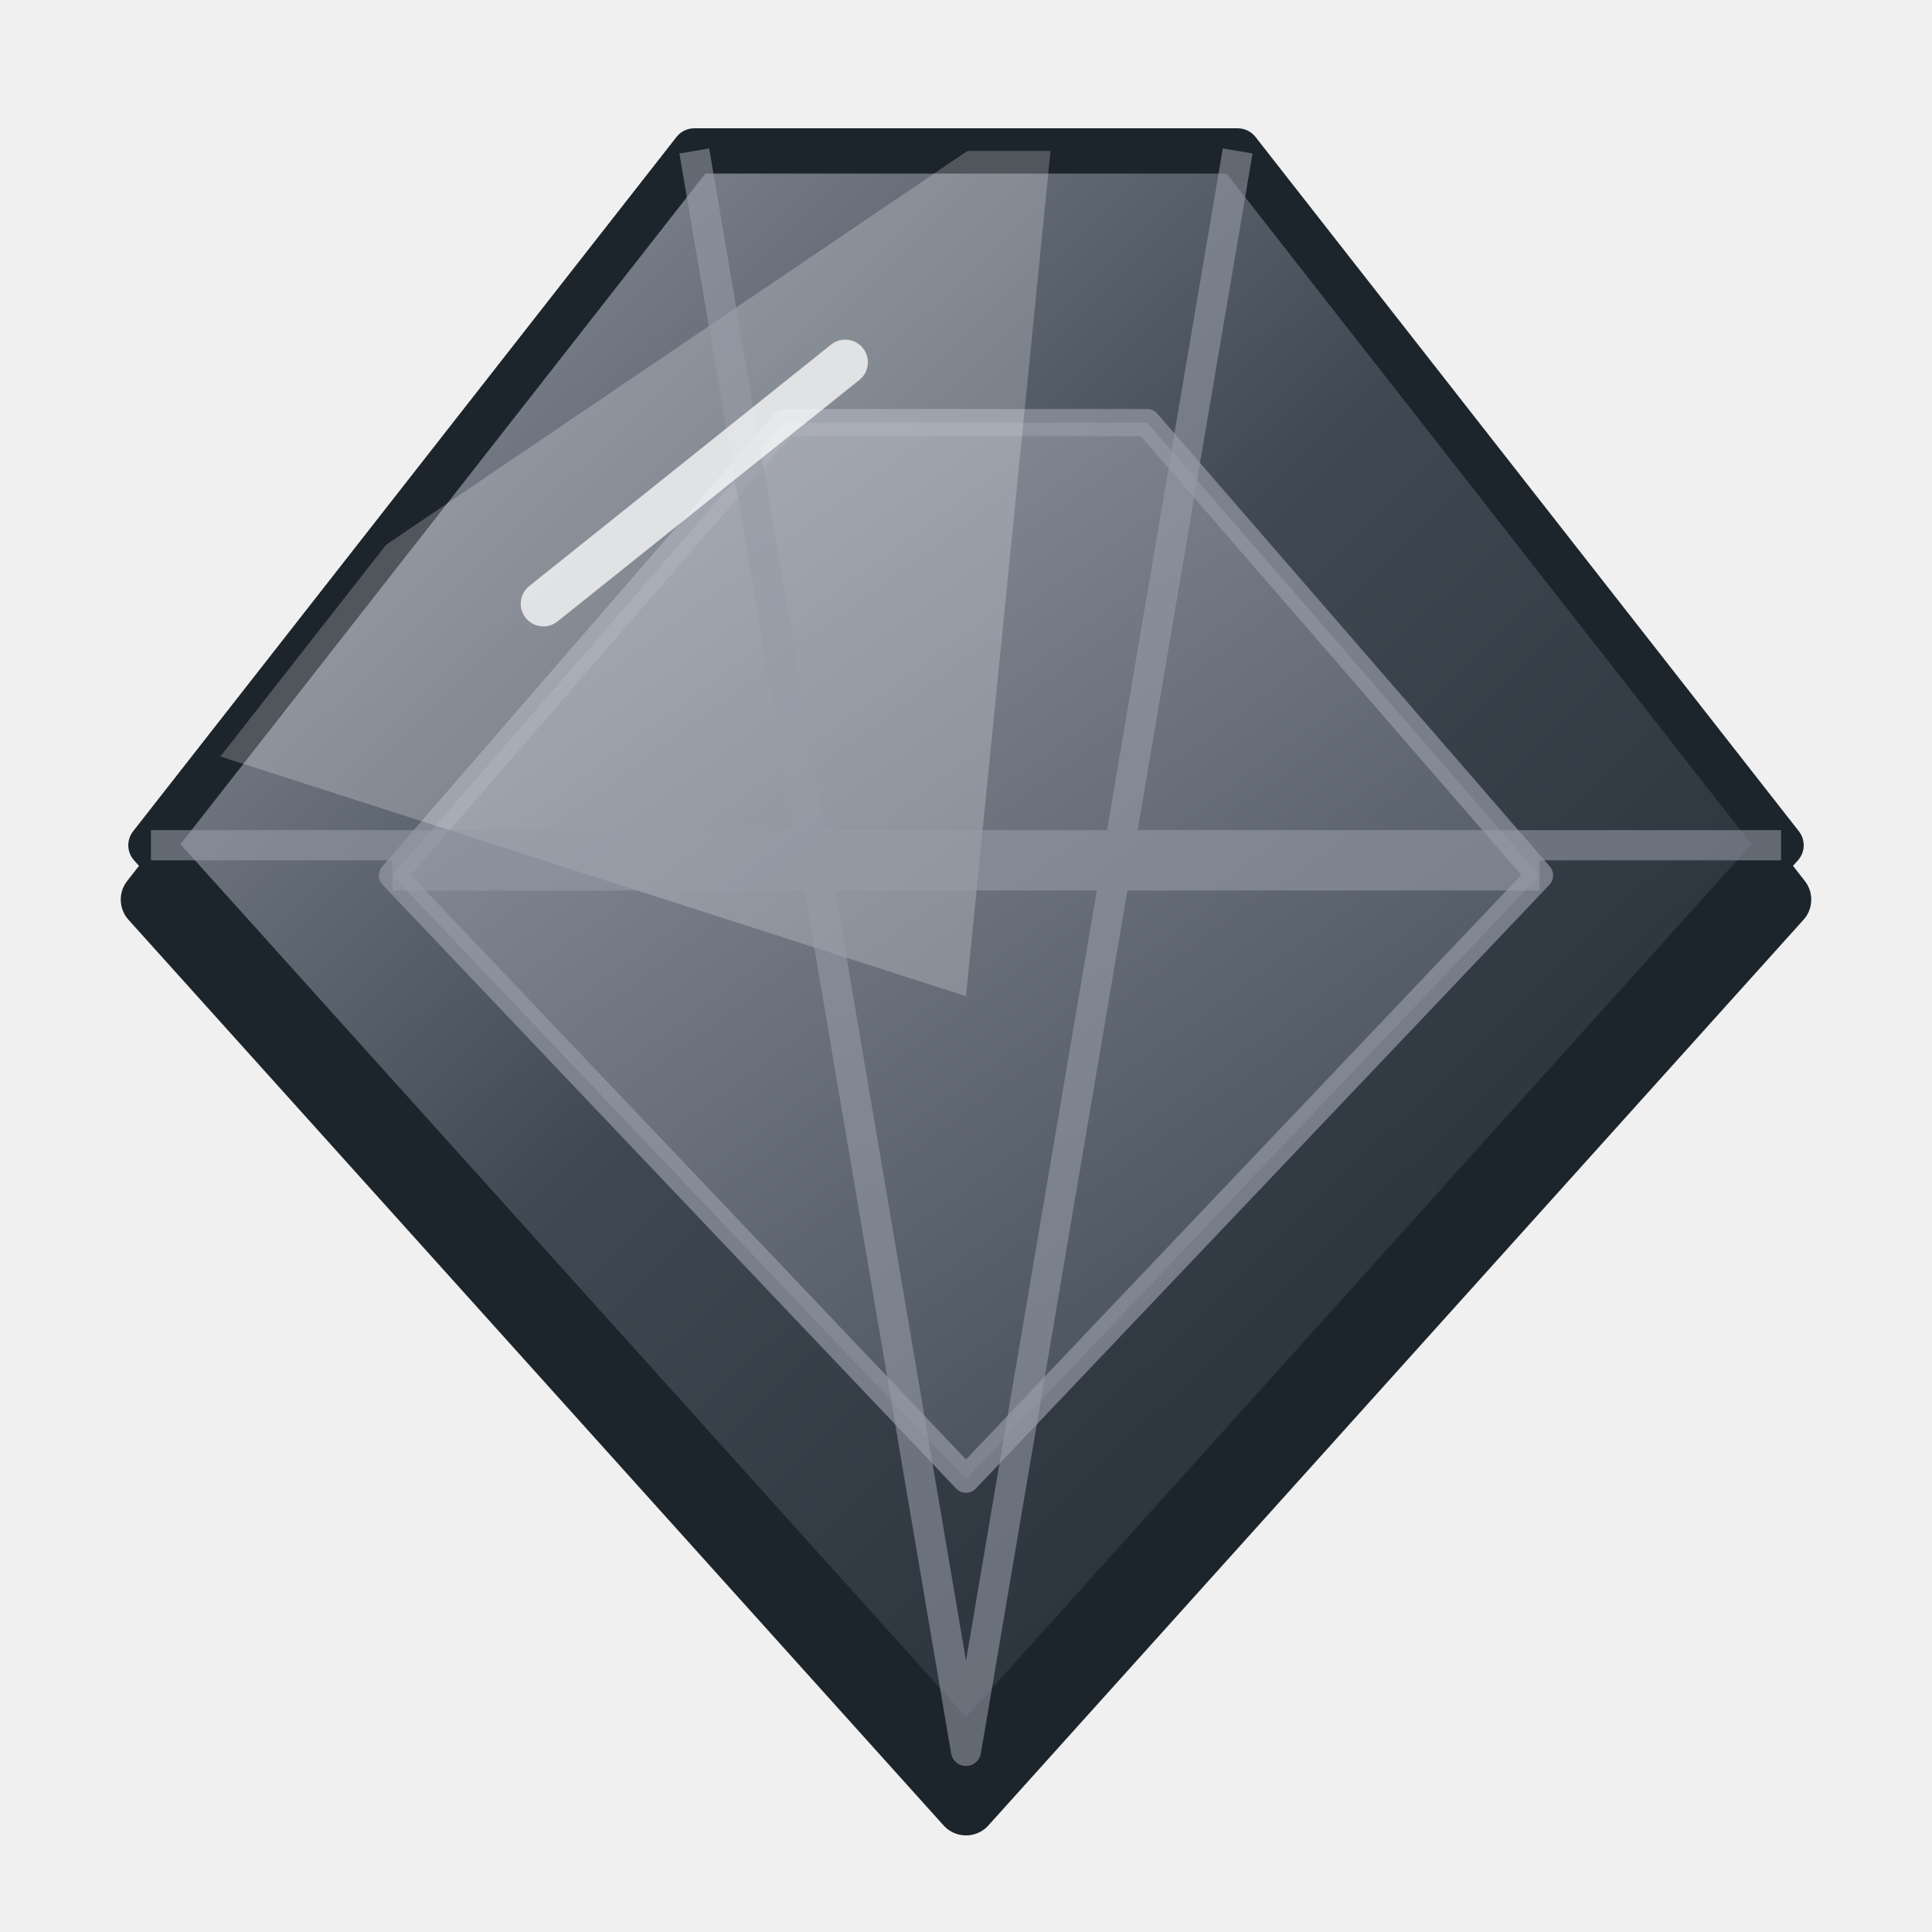
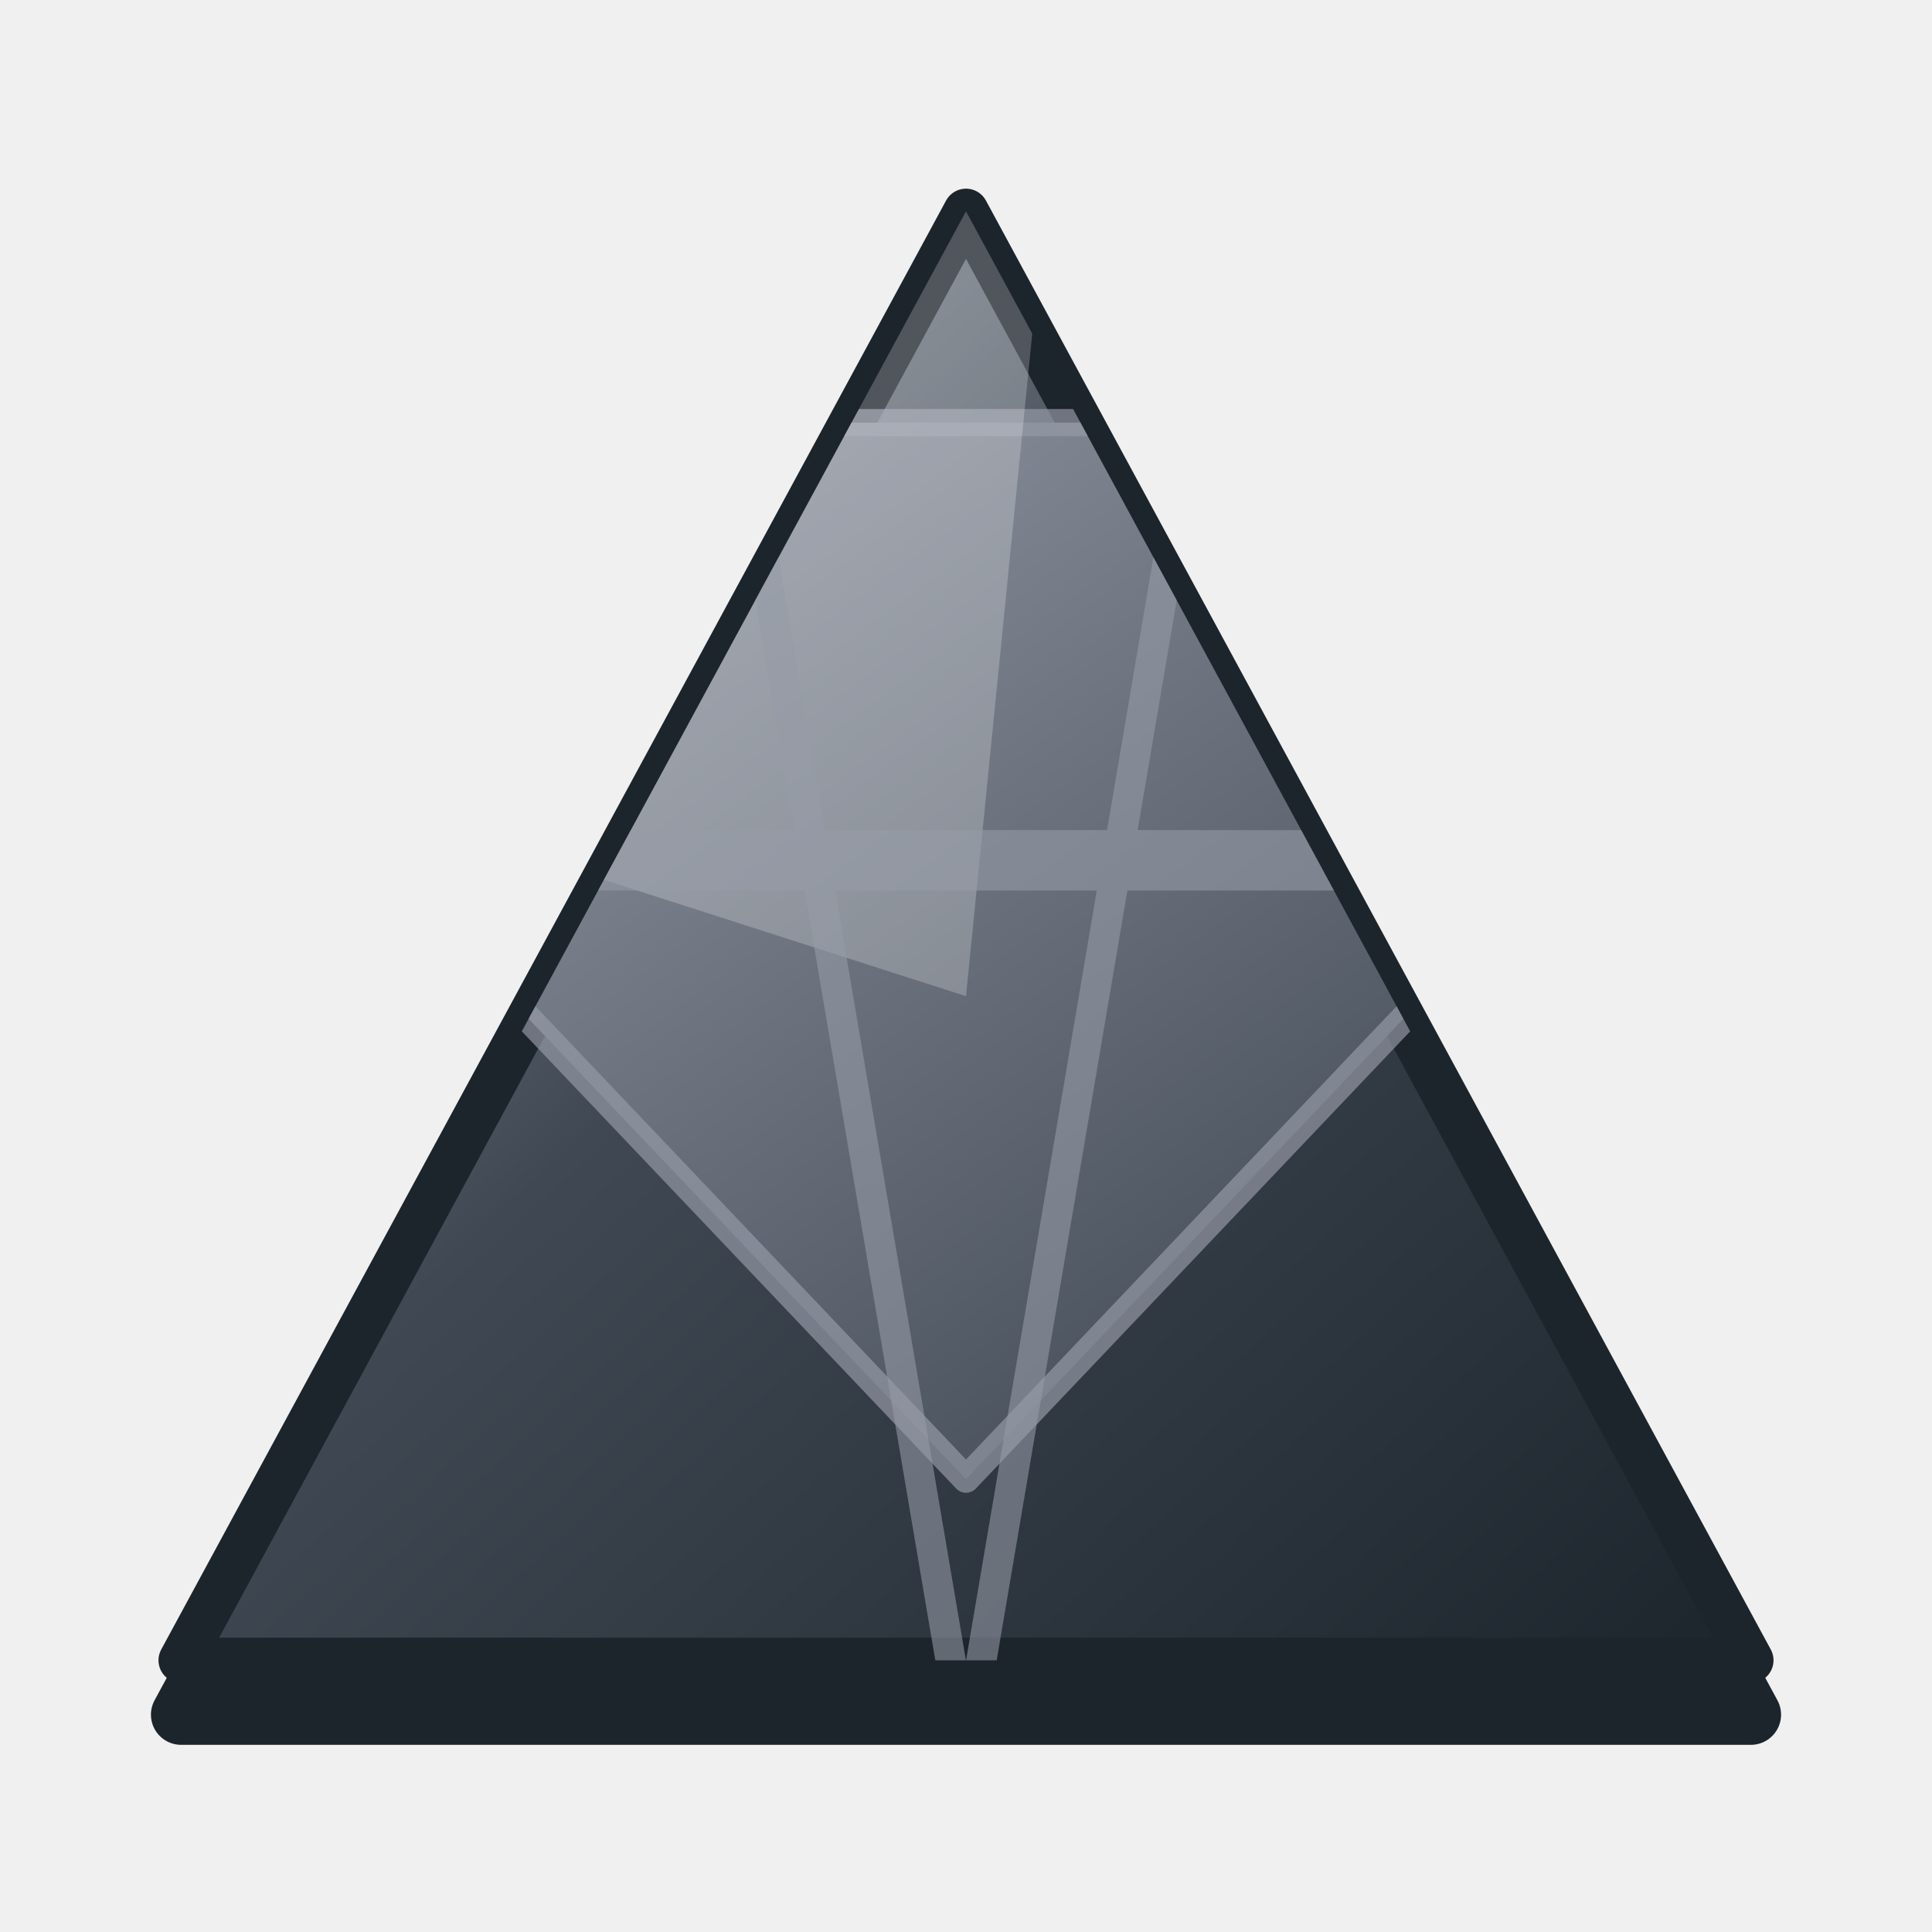
<svg xmlns="http://www.w3.org/2000/svg" viewBox="0 0 64 64" width="64" height="64">
  <defs>
    <linearGradient id="body" x1="0" y1="0" x2="1" y2="1">
      <stop stop-color="#969ba8" />
      <stop offset=".45" stop-color="#404953" />
      <stop offset="1" stop-color="#1c242c" />
    </linearGradient>
    <linearGradient id="table" x1="0" y1="0" x2=".8" y2="1">
      <stop stop-color="#969ba8" />
      <stop offset="1" stop-color="#404953" />
    </linearGradient>
    <clipPath id="shape">
-       <path d="M23 5h18l18 23-27 30L5 28Z" />
+       <path d="M32 7 58 55H6Z" />
    </clipPath>
  </defs>
-   <path d="M23 5h18l18 23-27 30L5 28Z" transform="translate(0 1.8)" fill="#1c242c" stroke="#1c242c" stroke-width="2" stroke-linejoin="round" />
-   <path d="M23 5h18l18 23-27 30L5 28Z" fill="url(#body)" stroke="#1c242c" stroke-width="1.5" stroke-linejoin="round" />
-   <path d="M26 14h12l13 15-19 20-19-20Z" fill="url(#table)" stroke="#969ba8" stroke-opacity=".68" stroke-width=".9" stroke-linejoin="round" />
-   <path d="M4 24 35 3 32 33Z" fill="white" opacity=".23" clip-path="url(#shape)" />
-   <path d="M5 28h54M23 5l9 53L41 5M13 29h38" fill="none" stroke="#969ba8" stroke-opacity=".58" stroke-width="1" stroke-linejoin="round" />
-   <path d="M18 20 28 12" fill="none" stroke="#fff" stroke-opacity=".75" stroke-width="1.5" stroke-linecap="round" clip-path="url(#shape)" />
+   <path d="M32 7 58 55H6Z" transform="translate(0 1.8)" fill="#1c242c" stroke="#1c242c" stroke-width="2" stroke-linejoin="round" />
+   <path d="M32 7 58 55H6Z" fill="url(#body)" stroke="#1c242c" stroke-width="1.5" stroke-linejoin="round" />
+   <g clip-path="url(#shape)">
+     <path d="M26 14h12l13 15-19 20-19-20Z" fill="url(#table)" stroke="#969ba8" stroke-opacity=".68" stroke-width=".9" stroke-linejoin="round" />
+     <path d="M4 24 35 3 32 33Z" fill="white" opacity=".23" clip-path="url(#shape)" />
+     <path d="M5 28h54M23 5l9 53L41 5M13 29h38" fill="none" stroke="#969ba8" stroke-opacity=".58" stroke-width="1" stroke-linejoin="round" />
+     <path d="M18 20 28 12" fill="none" stroke="#fff" stroke-opacity=".75" stroke-width="1.5" stroke-linecap="round" clip-path="url(#shape)" />
+   </g>
</svg>
